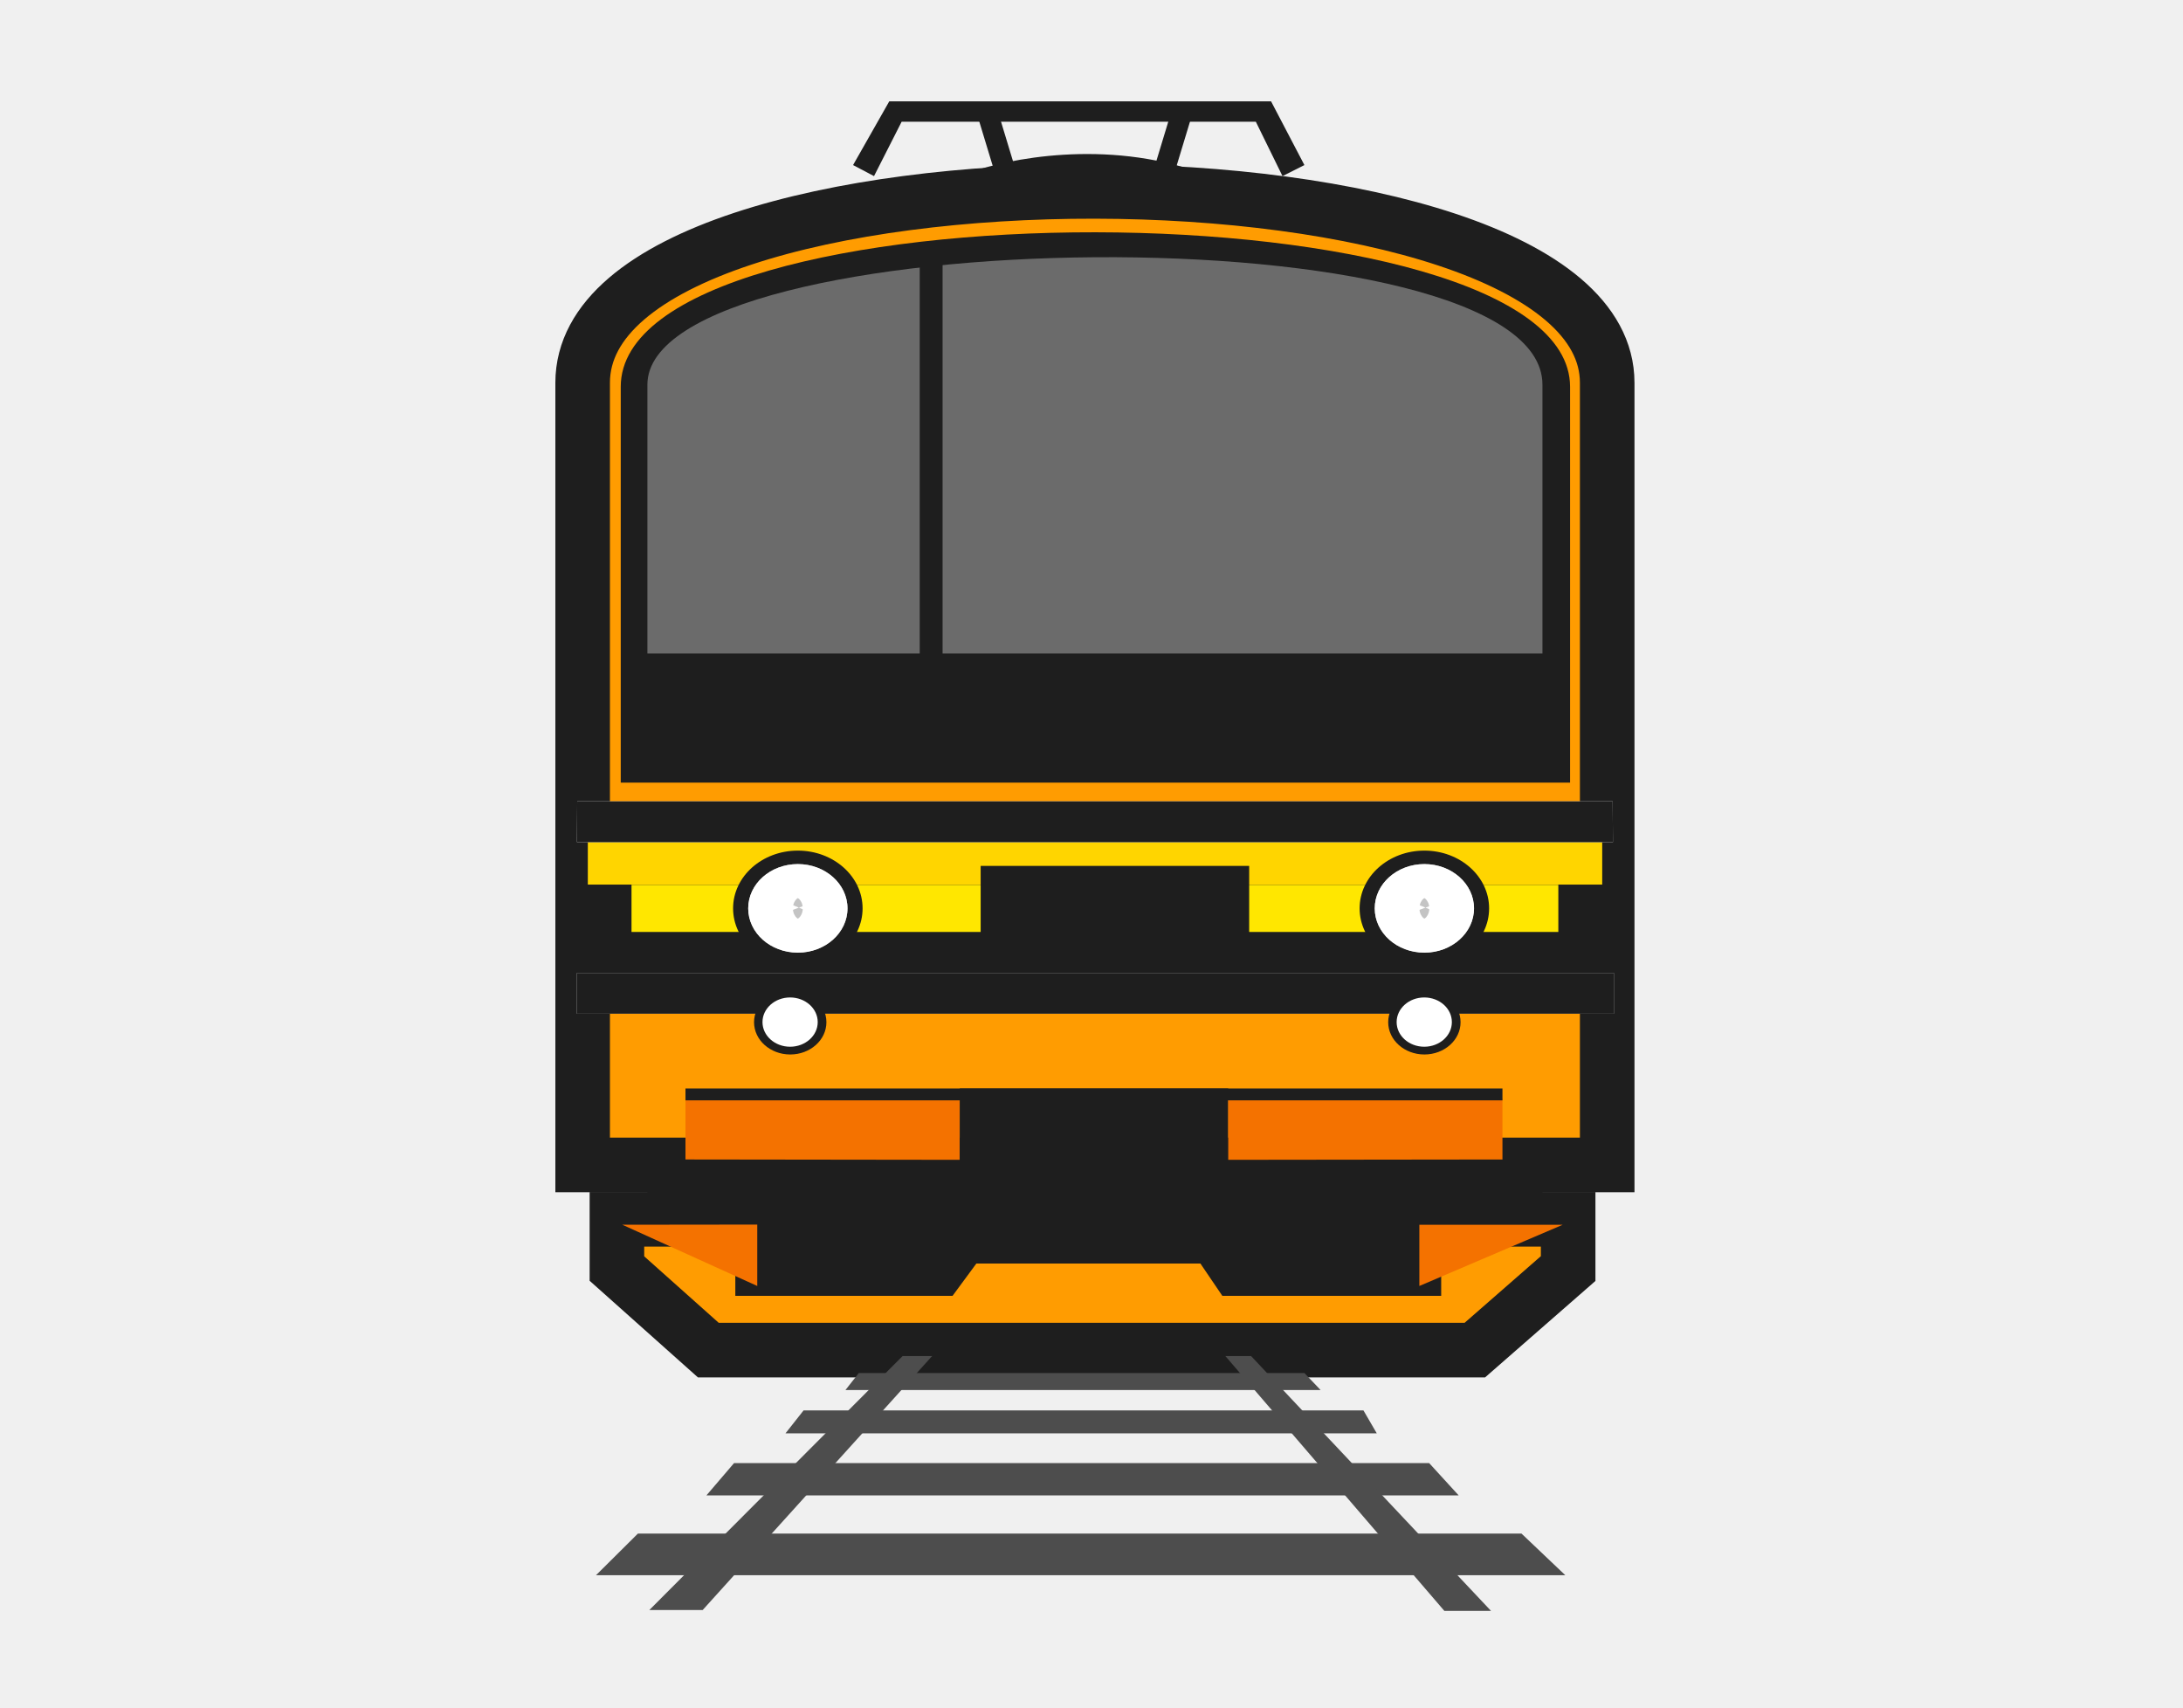
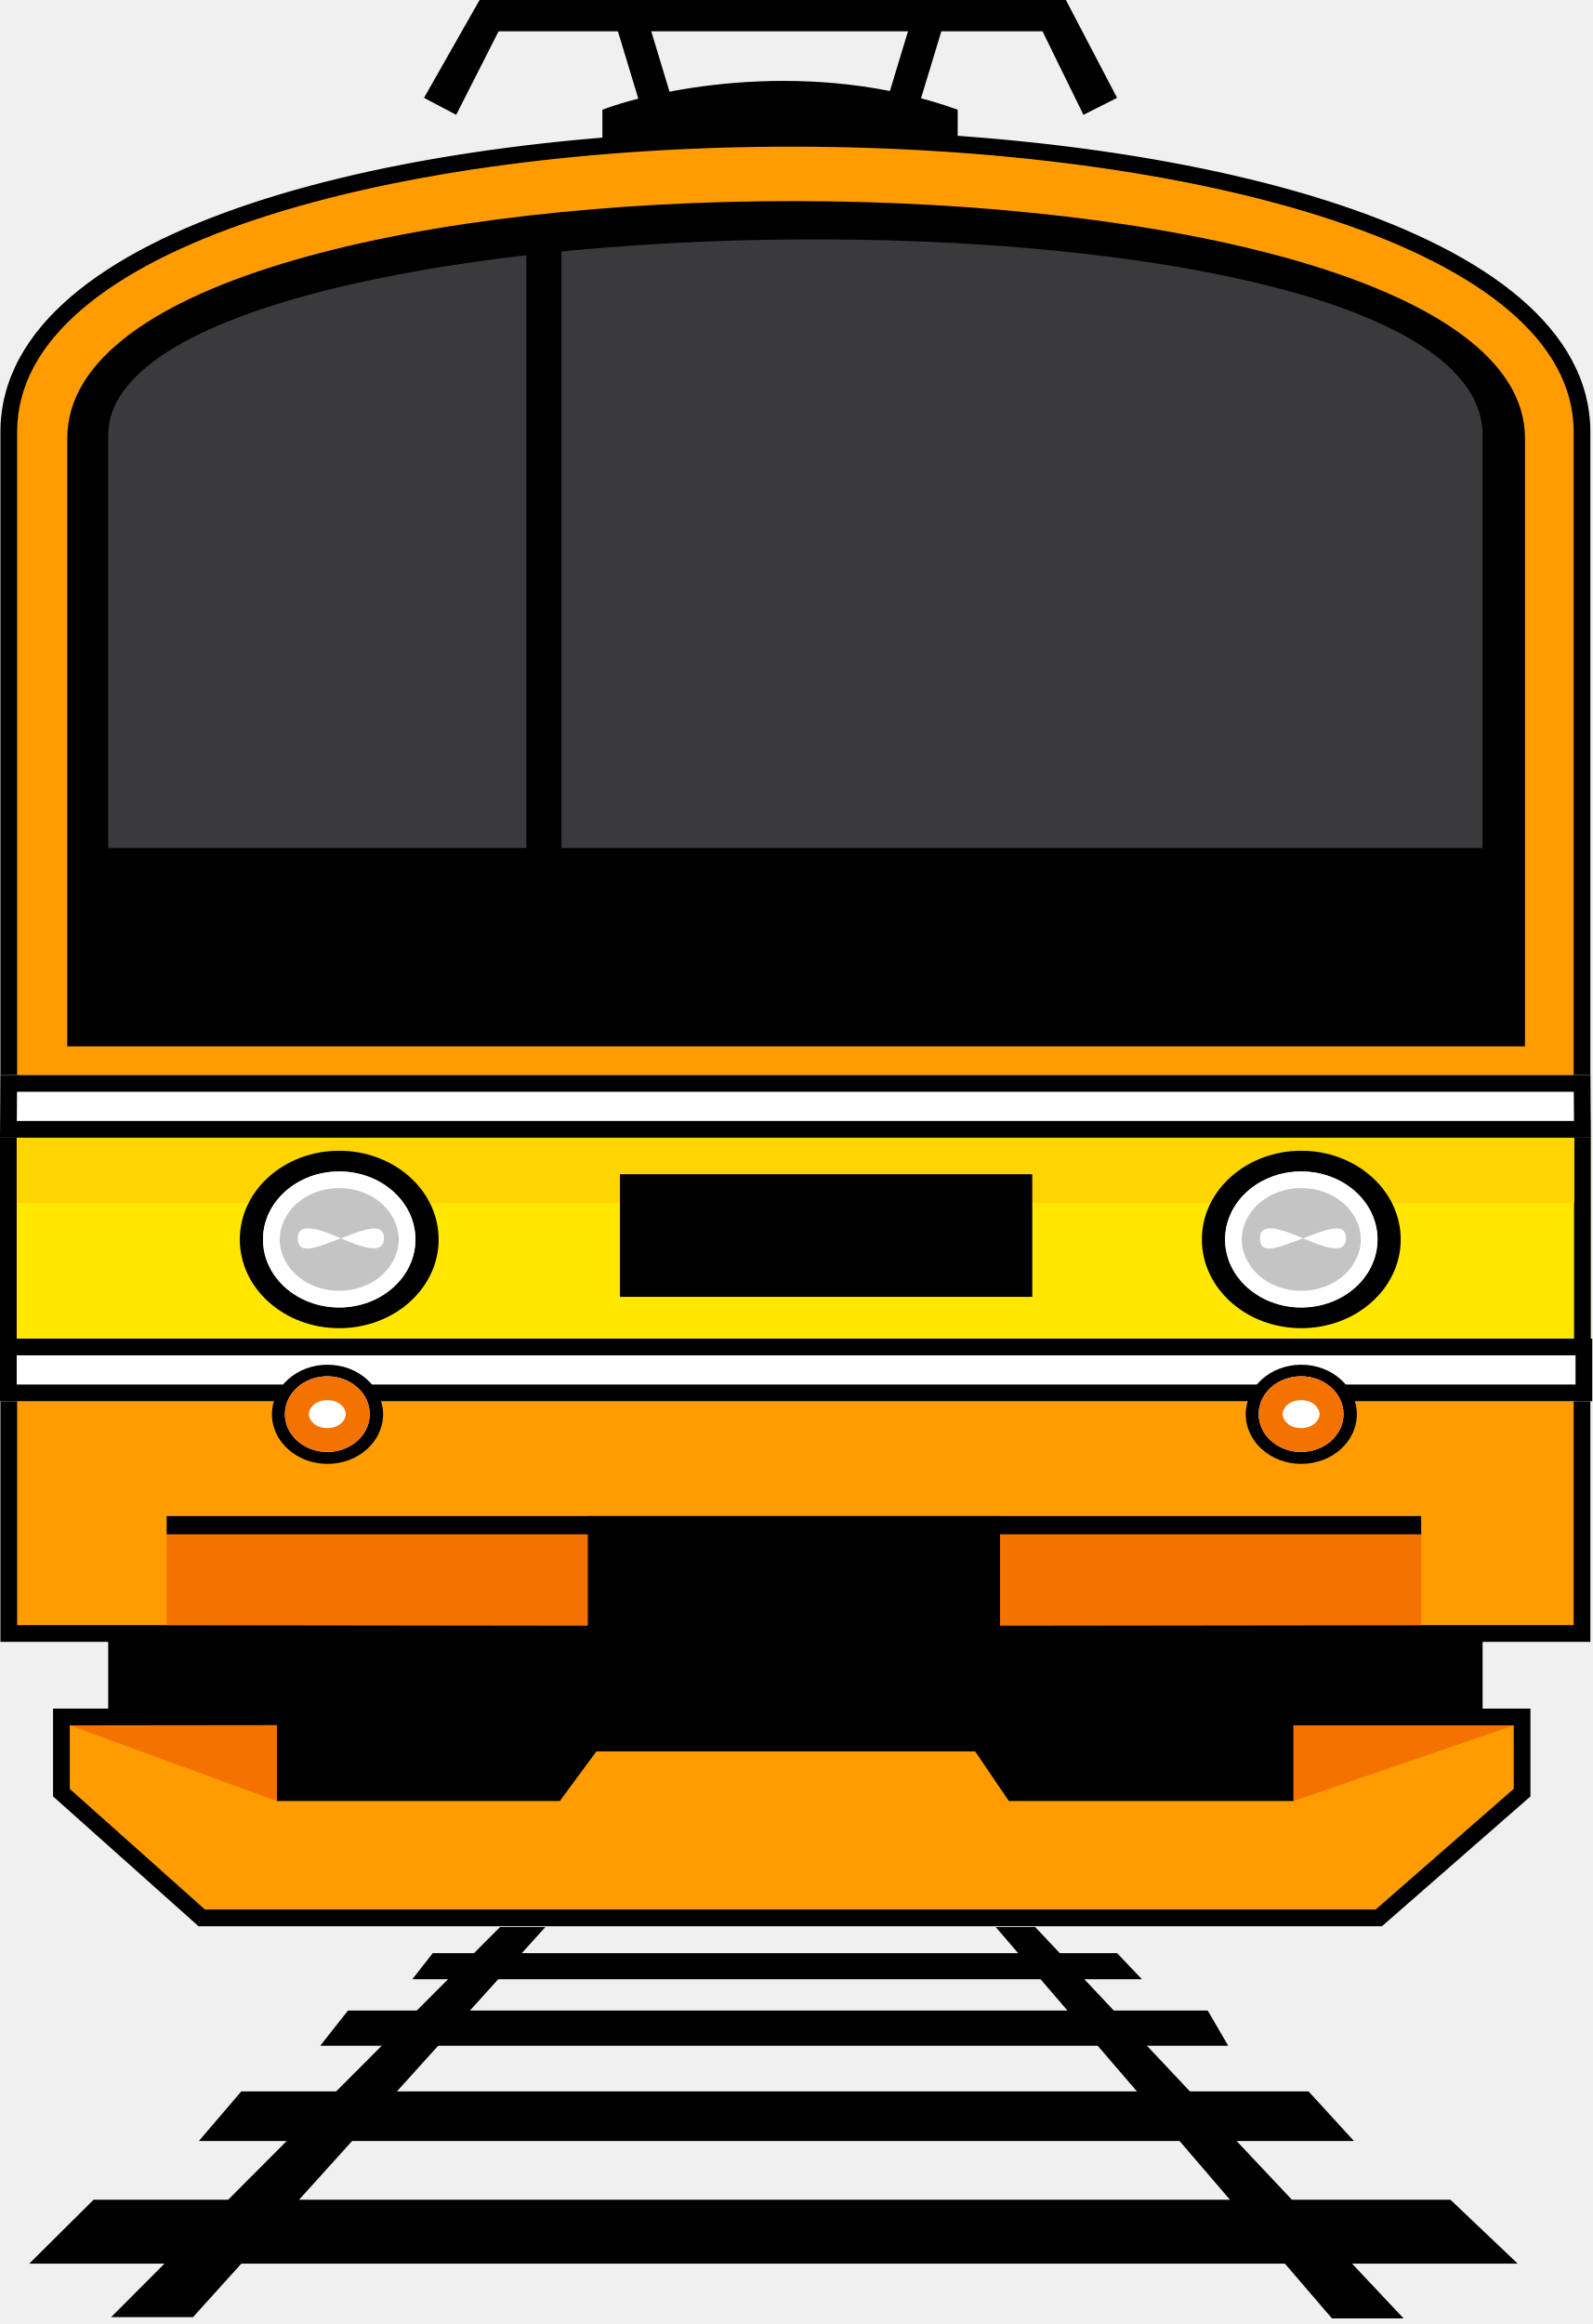
- <svg xmlns="http://www.w3.org/2000/svg" width="280" height="219" viewBox="0 0 280 219" fill="none">
-   <path d="M206.145 149.415H74.733V49.093C74.733 16.154 206.145 16.584 206.145 49.093V149.415Z" fill="#FF9C01" stroke="#1E1E1E" stroke-width="7" />
-   <path d="M201.383 100.384H79.619C79.619 100.384 79.619 76.195 79.619 49.61C79.618 23.024 201.383 23.351 201.383 49.61V100.384Z" fill="#1E1E1E" />
-   <path d="M197.841 83.823H83.038C83.038 83.823 83.039 70.316 83.038 49.34C83.037 28.363 197.841 26.729 197.841 49.34V83.823Z" fill="#6B6B6B" />
-   <rect x="117.967" y="33.048" width="2.931" height="54.697" fill="#1E1E1E" />
-   <path d="M124.317 22.162V25.203L153.995 25.042V22.162C141.879 17.804 129.161 20.346 124.317 22.162Z" fill="#1E1E1E" />
-   <path d="M112.105 22.588L109.418 21.172L114.059 13H163.033L167.308 21.172L164.499 22.588L161.079 15.615H115.647L112.105 22.588Z" fill="#1E1E1E" />
-   <rect width="2.668" height="8.074" transform="matrix(0.972099 -0.23457 0.290135 0.956986 125.539 15.369)" fill="#1E1E1E" />
-   <rect width="2.668" height="8.074" transform="matrix(-0.972099 -0.23457 -0.290135 0.956986 152.703 15.369)" fill="#1E1E1E" />
-   <path d="M77.5 109.986H203.378V123.034H77.5V109.986Z" fill="#FFE700" stroke="#1E1E1E" stroke-width="7" />
-   <mask id="path-10-inside-1" fill="white">
-     <path d="M74 124.791H207V130.021H74V124.791Z" />
-   </mask>
-   <path d="M74 124.791H207V130.021H74V124.791Z" fill="white" />
-   <path d="M74 124.791V117.791H67V124.791H74ZM207 124.791H214V117.791H207V124.791ZM207 130.021V137.021H214V130.021H207ZM74 130.021H67V137.021H74V130.021ZM74 131.791H207V117.791H74V131.791ZM200 124.791V130.021H214V124.791H200ZM207 123.021H74V137.021H207V123.021ZM81 130.021V124.791H67V130.021H81Z" fill="#1E1E1E" mask="url(#path-10-inside-1)" />
-   <path d="M75.397 108.011H205.505V113.459H75.397V108.011Z" fill="#FFD500" />
-   <mask id="path-13-inside-2" fill="white">
-     <path d="M74.035 102.781H206.844L206.881 108.011H74L74.035 102.781Z" />
-   </mask>
-   <path d="M74.035 102.781H206.844L206.881 108.011H74L74.035 102.781Z" fill="white" />
-   <path d="M74.035 102.781V95.781H67.082L67.035 102.734L74.035 102.781ZM206.844 102.781L213.843 102.731L213.793 95.781H206.844V102.781ZM206.881 108.011V115.011H213.932L213.881 107.961L206.881 108.011ZM74 108.011L67 107.964L66.953 115.011H74V108.011ZM74.035 109.781H206.844V95.781H74.035V109.781ZM199.844 102.832L199.882 108.062L213.881 107.961L213.843 102.731L199.844 102.832ZM206.881 101.011H74V115.011H206.881V101.011ZM81 108.058L81.035 102.828L67.035 102.734L67 107.964L81 108.058Z" fill="#1E1E1E" mask="url(#path-13-inside-2)" />
-   <path d="M87.922 140.916H123.096V148.761L87.922 148.716V140.916Z" fill="#F47200" />
-   <rect x="123.097" y="139.609" width="34.441" height="10.242" fill="#1E1E1E" />
-   <path d="M157.537 140.916H192.711V148.718L157.537 148.761V140.916Z" fill="#F47200" />
-   <rect x="87.922" y="139.609" width="104.788" height="1.525" fill="#1E1E1E" />
-   <rect x="125.783" y="111.062" width="34.441" height="10.242" fill="#1E1E1E" />
-   <rect x="83.038" y="149.415" width="114.803" height="14.382" fill="#1E1E1E" />
-   <path d="M79.129 162.708V156.388H97.815V162.708H120.409L123.462 158.567H155.827L158.636 162.708H181.352V156.388H201.137V162.708L189.168 173.168H90.853L79.129 162.708Z" fill="#FF9C01" stroke="#1E1E1E" stroke-width="7" />
-   <path d="M97.13 157.067L79.822 157.087L97.13 164.943V157.067Z" fill="#F47200" />
-   <path d="M182.051 157.088H200.445L182.051 164.943V157.088Z" fill="#F47200" />
-   <ellipse cx="182.695" cy="116.51" rx="8.305" ry="7.409" fill="#1E1E1E" />
-   <mask id="path-25-inside-3" fill="white">
-     <ellipse cx="182.696" cy="116.51" rx="6.367" ry="5.68" />
-   </mask>
-   <ellipse cx="182.696" cy="116.51" rx="6.367" ry="5.68" fill="#C4C4C4" />
-   <path d="M182.063 116.51C182.063 115.868 182.37 115.453 182.538 115.303C182.694 115.164 182.77 115.19 182.696 115.19V129.19C189.306 129.19 196.063 124.242 196.063 116.51H182.063ZM182.696 115.19C182.623 115.19 182.698 115.164 182.854 115.303C183.022 115.453 183.329 115.868 183.329 116.51H169.329C169.329 124.242 176.086 129.19 182.696 129.19V115.19ZM183.329 116.51C183.329 117.151 183.022 117.566 182.854 117.716C182.698 117.855 182.623 117.829 182.696 117.829V103.829C176.086 103.829 169.329 108.777 169.329 116.51H183.329ZM182.696 117.829C182.77 117.829 182.694 117.855 182.538 117.716C182.37 117.566 182.063 117.151 182.063 116.51H196.063C196.063 108.777 189.306 103.829 182.696 103.829V117.829Z" fill="white" mask="url(#path-25-inside-3)" />
-   <path d="M186.432 116.415C186.432 117.915 184.356 117.061 182.834 116.415C180.896 117.127 179.235 117.915 179.235 116.415C179.235 114.915 181.311 115.769 182.834 116.415C184.495 115.804 186.432 114.915 186.432 116.415Z" fill="white" />
-   <ellipse cx="102.334" cy="116.51" rx="8.305" ry="7.409" fill="#1E1E1E" />
-   <mask id="path-29-inside-4" fill="white">
-     <ellipse cx="102.335" cy="116.51" rx="6.367" ry="5.68" />
-   </mask>
-   <ellipse cx="102.335" cy="116.51" rx="6.367" ry="5.68" fill="#C4C4C4" />
-   <path d="M101.702 116.51C101.702 115.868 102.009 115.453 102.177 115.303C102.333 115.164 102.408 115.19 102.335 115.19V129.19C108.945 129.19 115.702 124.242 115.702 116.51H101.702ZM102.335 115.19C102.261 115.19 102.337 115.164 102.493 115.303C102.661 115.453 102.968 115.868 102.968 116.51H88.968C88.968 124.242 95.725 129.19 102.335 129.19V115.19ZM102.968 116.51C102.968 117.151 102.661 117.566 102.493 117.716C102.337 117.855 102.261 117.829 102.335 117.829V103.829C95.725 103.829 88.968 108.777 88.968 116.51H102.968ZM102.335 117.829C102.408 117.829 102.333 117.855 102.177 117.716C102.009 117.566 101.702 117.151 101.702 116.51H115.702C115.702 108.777 108.945 103.829 102.335 103.829V117.829Z" fill="white" mask="url(#path-29-inside-4)" />
-   <path d="M106.072 116.415C106.072 117.915 103.995 117.061 102.473 116.415C100.535 117.127 98.874 117.915 98.874 116.415C98.874 114.915 100.95 115.769 102.473 116.415C104.134 115.804 106.072 114.915 106.072 116.415Z" fill="white" />
-   <ellipse cx="182.696" cy="131.11" rx="4.641" ry="4.14" fill="#1E1E1E" />
-   <ellipse cx="182.68" cy="131.096" rx="3.542" ry="3.16" fill="white" />
-   <ellipse cx="101.358" cy="131.11" rx="4.641" ry="4.14" fill="#1E1E1E" />
-   <ellipse cx="101.342" cy="131.096" rx="3.542" ry="3.16" fill="white" />
-   <path d="M187.094 191.8H90.611L94.153 187.659H183.308L187.094 191.8Z" fill="#4D4D4D" />
-   <path d="M100.748 183.846L103.069 180.904H174.881L176.591 183.846H100.748Z" fill="#4D4D4D" />
-   <path d="M108.442 178.289L110.152 176.11H167.309L169.385 178.289H108.442Z" fill="#4D4D4D" />
-   <path d="M76.444 202.042L81.818 196.703H195.155L200.773 202.042H76.444Z" fill="#4D4D4D" />
-   <path d="M119.556 173.931H115.77L83.284 206.509H90.123L119.556 173.931Z" fill="#4D4D4D" />
-   <path d="M160.468 173.931H157.171L185.261 206.618H191.245L160.468 173.931Z" fill="#4D4D4D" />
+ <svg xmlns="http://www.w3.org/2000/svg" width="135" height="197" viewBox="0 0 135 197" fill="none">
+   <path d="M134.132 138.466H0.744V36.635C0.744 3.201 134.132 3.638 134.132 36.635V138.466Z" fill="#FF9C01" />
+   <path fill-rule="evenodd" clip-rule="evenodd" d="M128.86 25.251C132.612 28.445 134.84 32.242 134.84 36.635V139.175H0.035V36.635C0.035 32.191 2.26 28.359 6.014 25.145C9.759 21.938 15.065 19.305 21.363 17.218C33.964 13.041 50.719 10.988 67.439 11.015C84.159 11.043 100.914 13.15 113.514 17.341C119.811 19.435 125.116 22.064 128.86 25.251ZM6.936 26.221C3.395 29.253 1.452 32.721 1.452 36.635V137.758H133.424V36.635C133.424 32.779 131.484 29.345 127.941 26.33C124.39 23.307 119.274 20.75 113.066 18.685C100.656 14.558 84.064 12.459 67.437 12.432C50.809 12.405 34.218 14.449 21.808 18.562C15.601 20.62 10.486 23.18 6.936 26.221Z" fill="black" />
+   <path d="M129.298 88.698H5.703C5.703 88.698 5.703 64.145 5.703 37.16C5.702 10.175 129.298 10.507 129.298 37.16V88.698Z" fill="black" />
+   <path d="M125.703 71.888H9.174C9.174 71.888 9.174 58.178 9.174 36.886C9.173 15.594 125.703 13.935 125.703 36.886V71.888Z" fill="#3A3A3C" />
+   <path d="M44.628 20.35H47.603V75.869H44.628V20.35Z" fill="black" />
+   <path d="M51.074 9.3V12.387L81.198 12.223V9.3C68.901 4.876 55.992 7.456 51.074 9.3Z" fill="black" />
+   <path d="M38.678 9.732L35.951 8.295L40.661 0H90.372L94.711 8.295L91.86 9.732L88.389 2.654H42.273L38.678 9.732Z" fill="black" />
+   <path d="M52.314 2.405L54.947 1.77L57.325 9.613L54.692 10.248L52.314 2.405Z" fill="black" />
+   <path d="M79.887 2.405L77.254 1.77L74.876 9.613L77.509 10.248L79.887 2.405Z" fill="black" />
+   <path d="M0 94.891H134.876V115.241H0V94.891Z" fill="#FFE700" />
+   <path fill-rule="evenodd" clip-rule="evenodd" d="M133.459 96.308H1.417V113.824H133.459V96.308ZM0 94.891V115.241H134.876V94.891H0Z" fill="black" />
+   <path d="M0 113.472H135V118.78H0V113.472Z" fill="white" />
+   <path fill-rule="evenodd" clip-rule="evenodd" d="M133.583 114.888H1.417V117.363H133.583V114.888ZM0 113.472V118.78H135V113.472H0Z" fill="black" />
+   <path d="M1.417 96.44H133.482V101.97H1.417V96.44Z" fill="#FFD500" />
+   <path d="M0.036 91.131H134.841L134.88 96.44H0L0.036 91.131Z" fill="white" />
+   <path fill-rule="evenodd" clip-rule="evenodd" d="M1.443 92.548L1.426 95.023H133.453L133.435 92.548H1.443ZM134.841 91.131H0.036L0 96.44H134.88L134.841 91.131Z" fill="black" />
+   <path d="M14.132 129.84H49.834V137.803L14.132 137.756V129.84Z" fill="#F47200" />
+   <path d="M49.835 128.513H84.794V138.909H49.835V128.513Z" fill="black" />
+   <path d="M84.793 129.84H120.496V137.759L84.793 137.803V129.84Z" fill="#F47200" />
+   <path d="M14.132 128.513H120.495V130.061H14.132V128.513Z" fill="black" />
+   <path d="M52.562 99.536H87.521V109.932H52.562V99.536Z" fill="black" />
+   <path d="M9.174 138.466H125.703V153.065H9.174V138.466Z" fill="black" />
+   <path d="M5.207 151.959V145.544H24.174V151.959H47.107L50.206 147.756H83.058L85.909 151.959H108.967V145.544H129.05V151.959L116.901 162.576H17.107L5.207 151.959Z" fill="#FF9C01" />
+   <path fill-rule="evenodd" clip-rule="evenodd" d="M4.498 144.836H24.882V151.251H46.749L49.849 147.048H83.433L86.284 151.251H108.258V144.836H129.758V152.281L117.167 163.285H16.837L4.498 152.276V144.836ZM5.915 146.253V151.642L17.377 161.868H116.635L128.341 151.637V146.253H109.675V152.667H85.534L82.682 148.465H50.564L47.465 152.667H23.465V146.253H5.915Z" fill="black" />
+   <path d="M23.478 146.233L5.91 146.253L23.468 152.67L23.478 146.233Z" fill="#F47200" />
+   <path d="M109.676 146.255H128.346L109.676 152.663V146.255Z" fill="#F47200" />
+   <path d="M118.76 105.066C118.76 109.22 114.986 112.587 110.331 112.587C105.675 112.587 101.901 109.22 101.901 105.066C101.901 100.913 105.675 97.546 110.331 97.546C114.986 97.546 118.76 100.913 118.76 105.066Z" fill="black" />
+   <path d="M116.793 105.066C116.793 108.251 113.9 110.832 110.33 110.832C106.761 110.832 103.868 108.251 103.868 105.066C103.868 101.882 106.761 99.301 110.33 99.301C113.9 99.301 116.793 101.882 116.793 105.066Z" fill="#C4C4C4" />
+   <path fill-rule="evenodd" clip-rule="evenodd" d="M110.33 109.415C113.274 109.415 115.377 107.32 115.377 105.066C115.377 102.812 113.274 100.717 110.33 100.717C107.387 100.717 105.284 102.812 105.284 105.066C105.284 107.32 107.387 109.415 110.33 109.415ZM110.33 110.832C113.9 110.832 116.793 108.251 116.793 105.066C116.793 101.882 113.9 99.301 110.33 99.301C106.761 99.301 103.868 101.882 103.868 105.066C103.868 108.251 106.761 110.832 110.33 110.832Z" fill="white" />
+   <path d="M114.124 104.97C114.124 106.493 112.017 105.626 110.471 104.97C108.504 105.693 106.818 106.493 106.818 104.97C106.818 103.447 108.926 104.314 110.471 104.97C112.157 104.35 114.124 103.447 114.124 104.97Z" fill="white" />
+   <path d="M37.19 105.066C37.19 109.22 33.416 112.587 28.76 112.587C24.105 112.587 20.331 109.22 20.331 105.066C20.331 100.913 24.105 97.546 28.76 97.546C33.416 97.546 37.19 100.913 37.19 105.066Z" fill="black" />
+   <path d="M35.223 105.066C35.223 108.251 32.33 110.832 28.76 110.832C25.191 110.832 22.297 108.251 22.297 105.066C22.297 101.882 25.191 99.3 28.76 99.3C32.33 99.3 35.223 101.882 35.223 105.066Z" fill="#C4C4C4" />
+   <path fill-rule="evenodd" clip-rule="evenodd" d="M28.76 109.415C31.703 109.415 33.806 107.32 33.806 105.066C33.806 102.812 31.703 100.717 28.76 100.717C25.817 100.717 23.714 102.812 23.714 105.066C23.714 107.32 25.817 109.415 28.76 109.415ZM28.76 110.832C32.33 110.832 35.223 108.251 35.223 105.066C35.223 101.882 32.33 99.301 28.76 99.301C25.191 99.301 22.297 101.882 22.297 105.066C22.297 108.251 25.191 110.832 28.76 110.832Z" fill="white" />
+   <path d="M32.554 104.97C32.554 106.493 30.446 105.626 28.901 104.97C26.934 105.693 25.248 106.493 25.248 104.97C25.248 103.447 27.355 104.314 28.901 104.97C30.587 104.35 32.554 103.447 32.554 104.97Z" fill="white" />
+   <path d="M115.041 119.886C115.041 122.207 112.932 124.089 110.33 124.089C107.729 124.089 105.62 122.207 105.62 119.886C105.62 117.565 107.729 115.684 110.33 115.684C112.932 115.684 115.041 117.565 115.041 119.886Z" fill="black" />
+   <path d="M113.909 119.871C113.909 121.643 112.299 123.079 110.314 123.079C108.328 123.079 106.719 121.643 106.719 119.871C106.719 118.1 108.328 116.664 110.314 116.664C112.299 116.664 113.909 118.1 113.909 119.871Z" fill="white" />
+   <path fill-rule="evenodd" clip-rule="evenodd" d="M110.314 121.055C111.405 121.055 111.885 120.314 111.885 119.871C111.885 119.429 111.405 118.688 110.314 118.688C109.223 118.688 108.743 119.429 108.743 119.871C108.743 120.314 109.223 121.055 110.314 121.055ZM110.314 123.079C112.299 123.079 113.909 121.643 113.909 119.871C113.909 118.1 112.299 116.664 110.314 116.664C108.328 116.664 106.719 118.1 106.719 119.871C106.719 121.643 108.328 123.079 110.314 123.079Z" fill="#F47200" />
+   <path d="M32.479 119.886C32.479 122.207 30.37 124.089 27.768 124.089C25.167 124.089 23.058 122.207 23.058 119.886C23.058 117.565 25.167 115.684 27.768 115.684C30.37 115.684 32.479 117.565 32.479 119.886Z" fill="black" />
+   <path d="M31.347 119.871C31.347 121.643 29.737 123.079 27.752 123.079C25.766 123.079 24.157 121.643 24.157 119.871C24.157 118.1 25.766 116.664 27.752 116.664C29.737 116.664 31.347 118.1 31.347 119.871Z" fill="white" />
+   <path fill-rule="evenodd" clip-rule="evenodd" d="M27.752 121.055C28.843 121.055 29.323 120.314 29.323 119.871C29.323 119.429 28.843 118.688 27.752 118.688C26.661 118.688 26.181 119.429 26.181 119.871C26.181 120.314 26.661 121.055 27.752 121.055ZM27.752 123.079C29.737 123.079 31.347 121.643 31.347 119.871C31.347 118.1 29.737 116.664 27.752 116.664C25.766 116.664 24.157 118.1 24.157 119.871C24.157 121.643 25.766 123.079 27.752 123.079Z" fill="#F47200" />
+   <path d="M114.794 181.488H16.86L20.455 177.286H110.951L114.794 181.488Z" fill="black" />
+   <path d="M27.149 173.415L29.505 170.429H102.397L104.133 173.415H27.149Z" fill="black" />
+   <path d="M34.959 167.774L36.694 165.562H94.711L96.819 167.774H34.959Z" fill="black" />
+   <path d="M2.48 191.884L7.935 186.465H122.976L128.678 191.884H2.48Z" fill="black" />
+   <path d="M46.24 163.35H42.397L9.422 196.419H16.364L46.24 163.35Z" fill="black" />
+   <path d="M87.769 163.35H84.422L112.934 196.529H119.009L87.769 163.35Z" fill="black" />
</svg>
